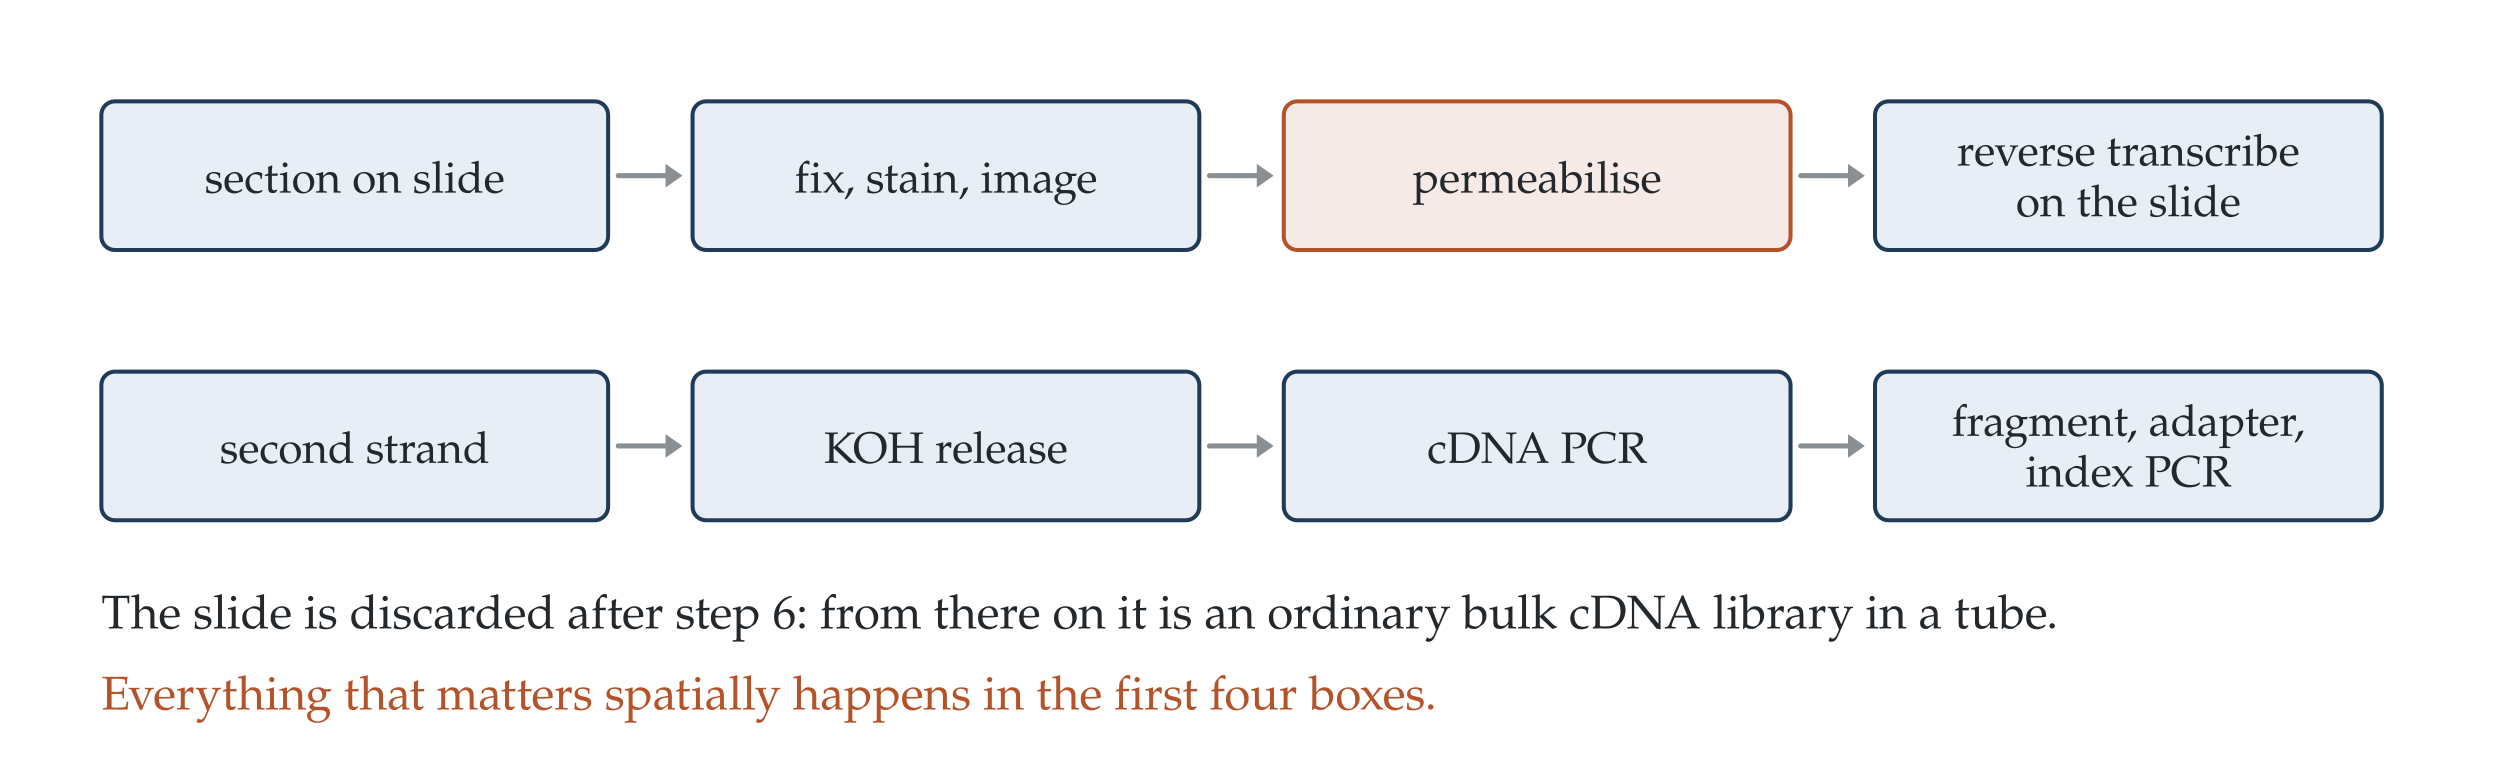
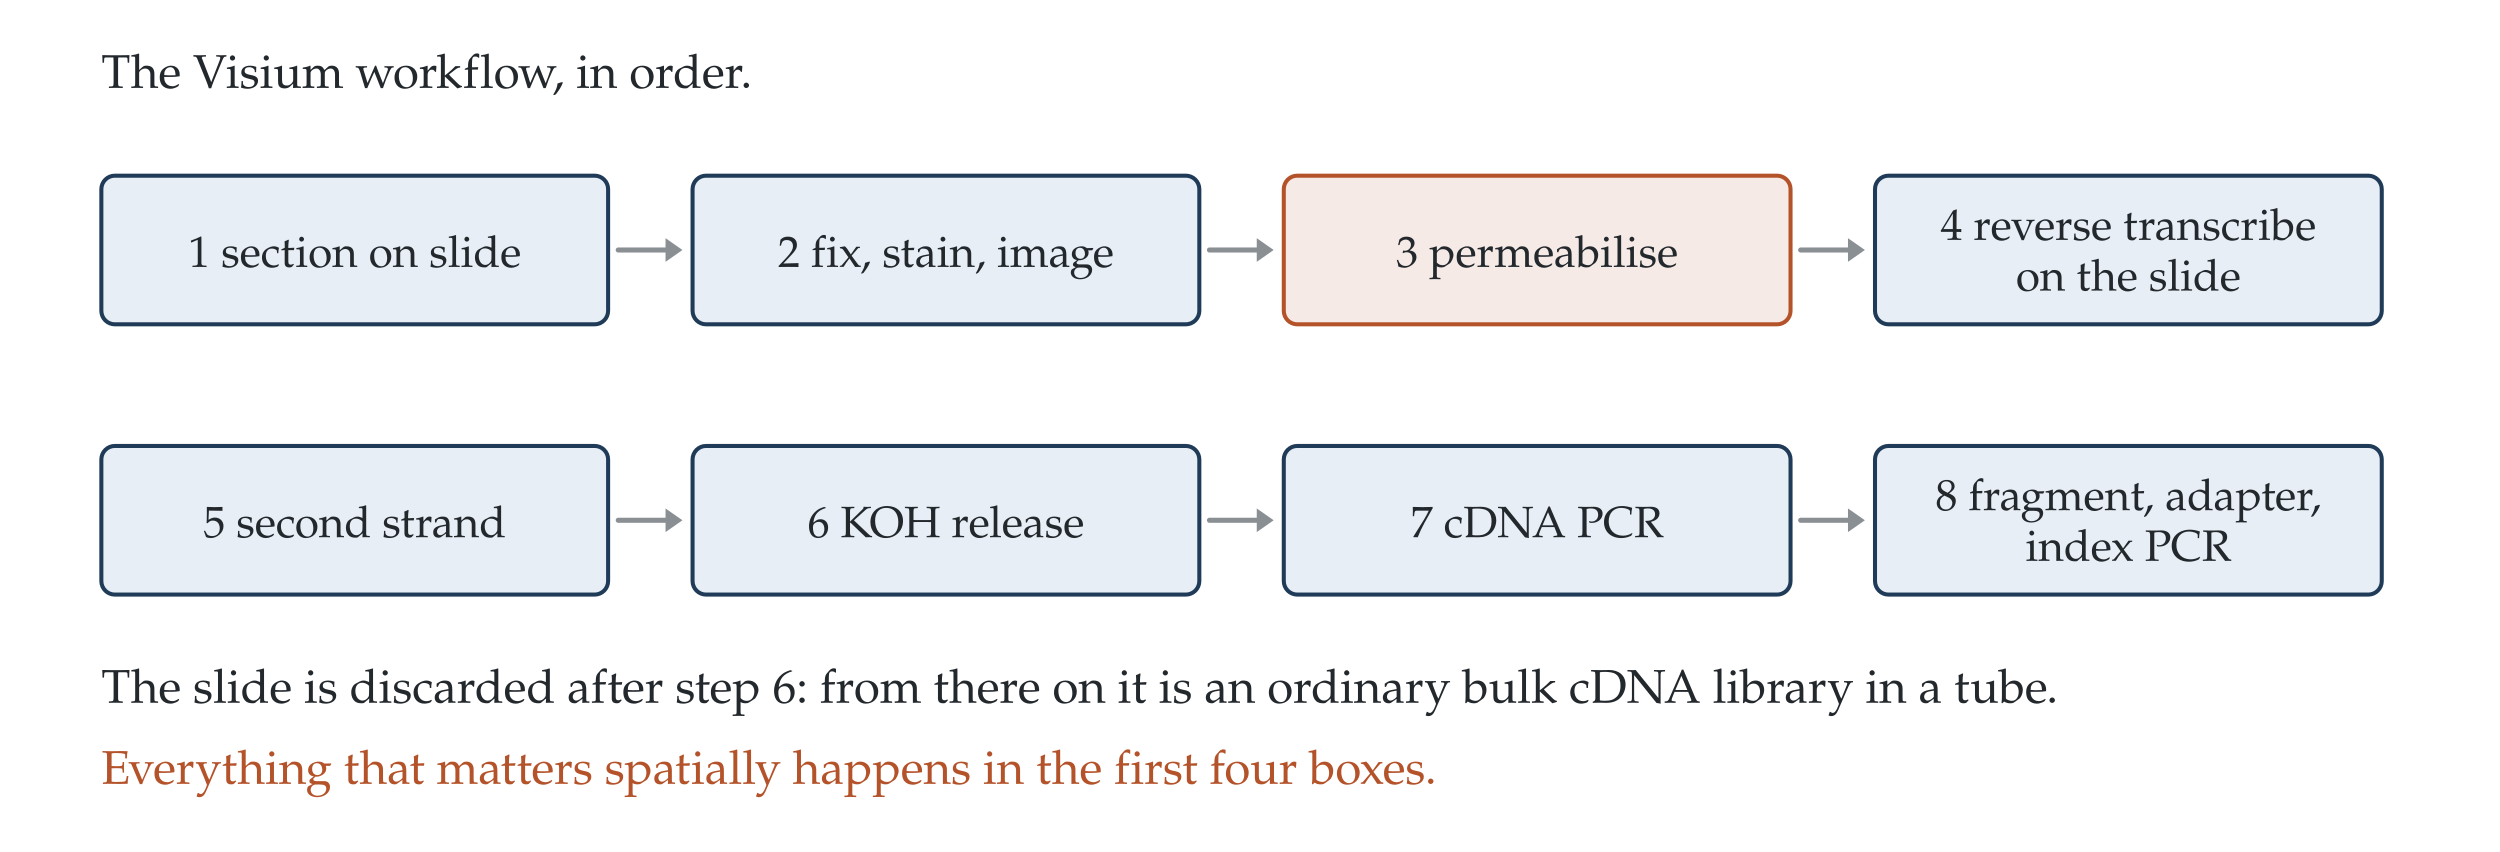
- <svg xmlns="http://www.w3.org/2000/svg" viewBox="0 0 740 228" width="740" height="228" font-family="&quot;Palatino Linotype&quot;, &quot;Book Antiqua&quot;, Palatino, FreeSerif, serif" fill="#23282d">
-   <rect width="740" height="228" fill="none" />
-   <rect x="30" y="30" width="150" height="44" rx="4" fill="#e8eef5" stroke="#1f3b57" stroke-width="1.2" />
-   <text x="105.0" y="57" font-size="13" text-anchor="middle" fill="#23282d">section on slide</text>
-   <line x1="183" y1="52.0" x2="197" y2="52.0" stroke="#8a8f94" stroke-width="1.5" stroke-linecap="round" />
-   <path d="M 202 52.0 L 197 48.5 L 197 55.5 Z" fill="#8a8f94" />
-   <rect x="205" y="30" width="150" height="44" rx="4" fill="#e8eef5" stroke="#1f3b57" stroke-width="1.2" />
-   <text x="280.0" y="57" font-size="13" text-anchor="middle" fill="#23282d">fix, stain, image</text>
-   <line x1="358" y1="52.0" x2="372" y2="52.0" stroke="#8a8f94" stroke-width="1.5" stroke-linecap="round" />
-   <path d="M 377 52.0 L 372 48.5 L 372 55.5 Z" fill="#8a8f94" />
-   <rect x="380" y="30" width="150" height="44" rx="4" fill="#f5eae6" stroke="#b4532a" stroke-width="1.2" />
-   <text x="455.0" y="57" font-size="13" text-anchor="middle" fill="#23282d">permeabilise</text>
-   <line x1="533" y1="52.0" x2="547" y2="52.0" stroke="#8a8f94" stroke-width="1.5" stroke-linecap="round" />
-   <path d="M 552 52.0 L 547 48.5 L 547 55.5 Z" fill="#8a8f94" />
-   <rect x="555" y="30" width="150" height="44" rx="4" fill="#e8eef5" stroke="#1f3b57" stroke-width="1.2" />
-   <text x="630.0" y="49" font-size="13" text-anchor="middle" fill="#23282d">reverse transcribe</text>
-   <text x="630.0" y="64" font-size="13" text-anchor="middle" fill="#23282d">on the slide</text>
-   <rect x="30" y="110" width="150" height="44" rx="4" fill="#e8eef5" stroke="#1f3b57" stroke-width="1.2" />
-   <text x="105.0" y="137" font-size="13" text-anchor="middle" fill="#23282d">second strand</text>
-   <line x1="183" y1="132.0" x2="197" y2="132.0" stroke="#8a8f94" stroke-width="1.5" stroke-linecap="round" />
-   <path d="M 202 132.0 L 197 128.5 L 197 135.5 Z" fill="#8a8f94" />
-   <rect x="205" y="110" width="150" height="44" rx="4" fill="#e8eef5" stroke="#1f3b57" stroke-width="1.2" />
-   <text x="280.0" y="137" font-size="13" text-anchor="middle" fill="#23282d">KOH release</text>
-   <line x1="358" y1="132.0" x2="372" y2="132.0" stroke="#8a8f94" stroke-width="1.5" stroke-linecap="round" />
-   <path d="M 377 132.0 L 372 128.5 L 372 135.5 Z" fill="#8a8f94" />
-   <rect x="380" y="110" width="150" height="44" rx="4" fill="#e8eef5" stroke="#1f3b57" stroke-width="1.2" />
-   <text x="455.0" y="137" font-size="13" text-anchor="middle" fill="#23282d">cDNA PCR</text>
-   <line x1="533" y1="132.0" x2="547" y2="132.0" stroke="#8a8f94" stroke-width="1.5" stroke-linecap="round" />
-   <path d="M 552 132.0 L 547 128.5 L 547 135.5 Z" fill="#8a8f94" />
-   <rect x="555" y="110" width="150" height="44" rx="4" fill="#e8eef5" stroke="#1f3b57" stroke-width="1.2" />
-   <text x="630.0" y="129" font-size="13" text-anchor="middle" fill="#23282d">fragment, adapter,</text>
-   <text x="630.0" y="144" font-size="13" text-anchor="middle" fill="#23282d">index PCR</text>
-   <text x="30" y="186" font-size="14" fill="#23282d">The slide is discarded after step 6: from there on it is an ordinary bulk cDNA library in a tube.</text>
-   <text x="30" y="210" font-size="14" fill="#b4532a">Everything that matters spatially happens in the first four boxes.</text>
+ <svg xmlns="http://www.w3.org/2000/svg" viewBox="0 0 740 252" width="740" height="252" font-family="&quot;Palatino Linotype&quot;, &quot;Book Antiqua&quot;, Palatino, FreeSerif, serif" fill="#23282d">
+   <rect width="740" height="252" fill="none" />
+   <text x="30" y="26" font-size="14" fill="#23282d">The Visium workflow, in order.</text>
+   <g transform="translate(0,22)">
+     <rect x="30" y="30" width="150" height="44" rx="4" fill="#e8eef5" stroke="#1f3b57" stroke-width="1.2" />
+     <text x="105.0" y="57" font-size="13" text-anchor="middle" fill="#23282d">1  section on slide</text>
+     <line x1="183" y1="52.0" x2="197" y2="52.0" stroke="#8a8f94" stroke-width="1.5" stroke-linecap="round" />
+     <path d="M 202 52.0 L 197 48.5 L 197 55.5 Z" fill="#8a8f94" />
+     <rect x="205" y="30" width="150" height="44" rx="4" fill="#e8eef5" stroke="#1f3b57" stroke-width="1.2" />
+     <text x="280.0" y="57" font-size="13" text-anchor="middle" fill="#23282d">2  fix, stain, image</text>
+     <line x1="358" y1="52.0" x2="372" y2="52.0" stroke="#8a8f94" stroke-width="1.5" stroke-linecap="round" />
+     <path d="M 377 52.0 L 372 48.5 L 372 55.5 Z" fill="#8a8f94" />
+     <rect x="380" y="30" width="150" height="44" rx="4" fill="#f5eae6" stroke="#b4532a" stroke-width="1.2" />
+     <text x="455.0" y="57" font-size="13" text-anchor="middle" fill="#23282d">3  permeabilise</text>
+     <line x1="533" y1="52.0" x2="547" y2="52.0" stroke="#8a8f94" stroke-width="1.5" stroke-linecap="round" />
+     <path d="M 552 52.0 L 547 48.5 L 547 55.5 Z" fill="#8a8f94" />
+     <rect x="555" y="30" width="150" height="44" rx="4" fill="#e8eef5" stroke="#1f3b57" stroke-width="1.2" />
+     <text x="630.0" y="49" font-size="13" text-anchor="middle" fill="#23282d">4  reverse transcribe</text>
+     <text x="630.0" y="64" font-size="13" text-anchor="middle" fill="#23282d">on the slide</text>
+     <rect x="30" y="110" width="150" height="44" rx="4" fill="#e8eef5" stroke="#1f3b57" stroke-width="1.2" />
+     <text x="105.0" y="137" font-size="13" text-anchor="middle" fill="#23282d">5  second strand</text>
+     <line x1="183" y1="132.0" x2="197" y2="132.0" stroke="#8a8f94" stroke-width="1.5" stroke-linecap="round" />
+     <path d="M 202 132.0 L 197 128.5 L 197 135.5 Z" fill="#8a8f94" />
+     <rect x="205" y="110" width="150" height="44" rx="4" fill="#e8eef5" stroke="#1f3b57" stroke-width="1.2" />
+     <text x="280.0" y="137" font-size="13" text-anchor="middle" fill="#23282d">6  KOH release</text>
+     <line x1="358" y1="132.0" x2="372" y2="132.0" stroke="#8a8f94" stroke-width="1.5" stroke-linecap="round" />
+     <path d="M 377 132.0 L 372 128.5 L 372 135.5 Z" fill="#8a8f94" />
+     <rect x="380" y="110" width="150" height="44" rx="4" fill="#e8eef5" stroke="#1f3b57" stroke-width="1.2" />
+     <text x="455.0" y="137" font-size="13" text-anchor="middle" fill="#23282d">7  cDNA PCR</text>
+     <line x1="533" y1="132.0" x2="547" y2="132.0" stroke="#8a8f94" stroke-width="1.5" stroke-linecap="round" />
+     <path d="M 552 132.0 L 547 128.5 L 547 135.5 Z" fill="#8a8f94" />
+     <rect x="555" y="110" width="150" height="44" rx="4" fill="#e8eef5" stroke="#1f3b57" stroke-width="1.2" />
+     <text x="630.0" y="129" font-size="13" text-anchor="middle" fill="#23282d">8  fragment, adapter,</text>
+     <text x="630.0" y="144" font-size="13" text-anchor="middle" fill="#23282d">index PCR</text>
+     <text x="30" y="186" font-size="14" fill="#23282d">The slide is discarded after step 6: from there on it is an ordinary bulk cDNA library in a tube.</text>
+     <text x="30" y="210" font-size="14" fill="#b4532a">Everything that matters spatially happens in the first four boxes.</text>
+   </g>
</svg>
